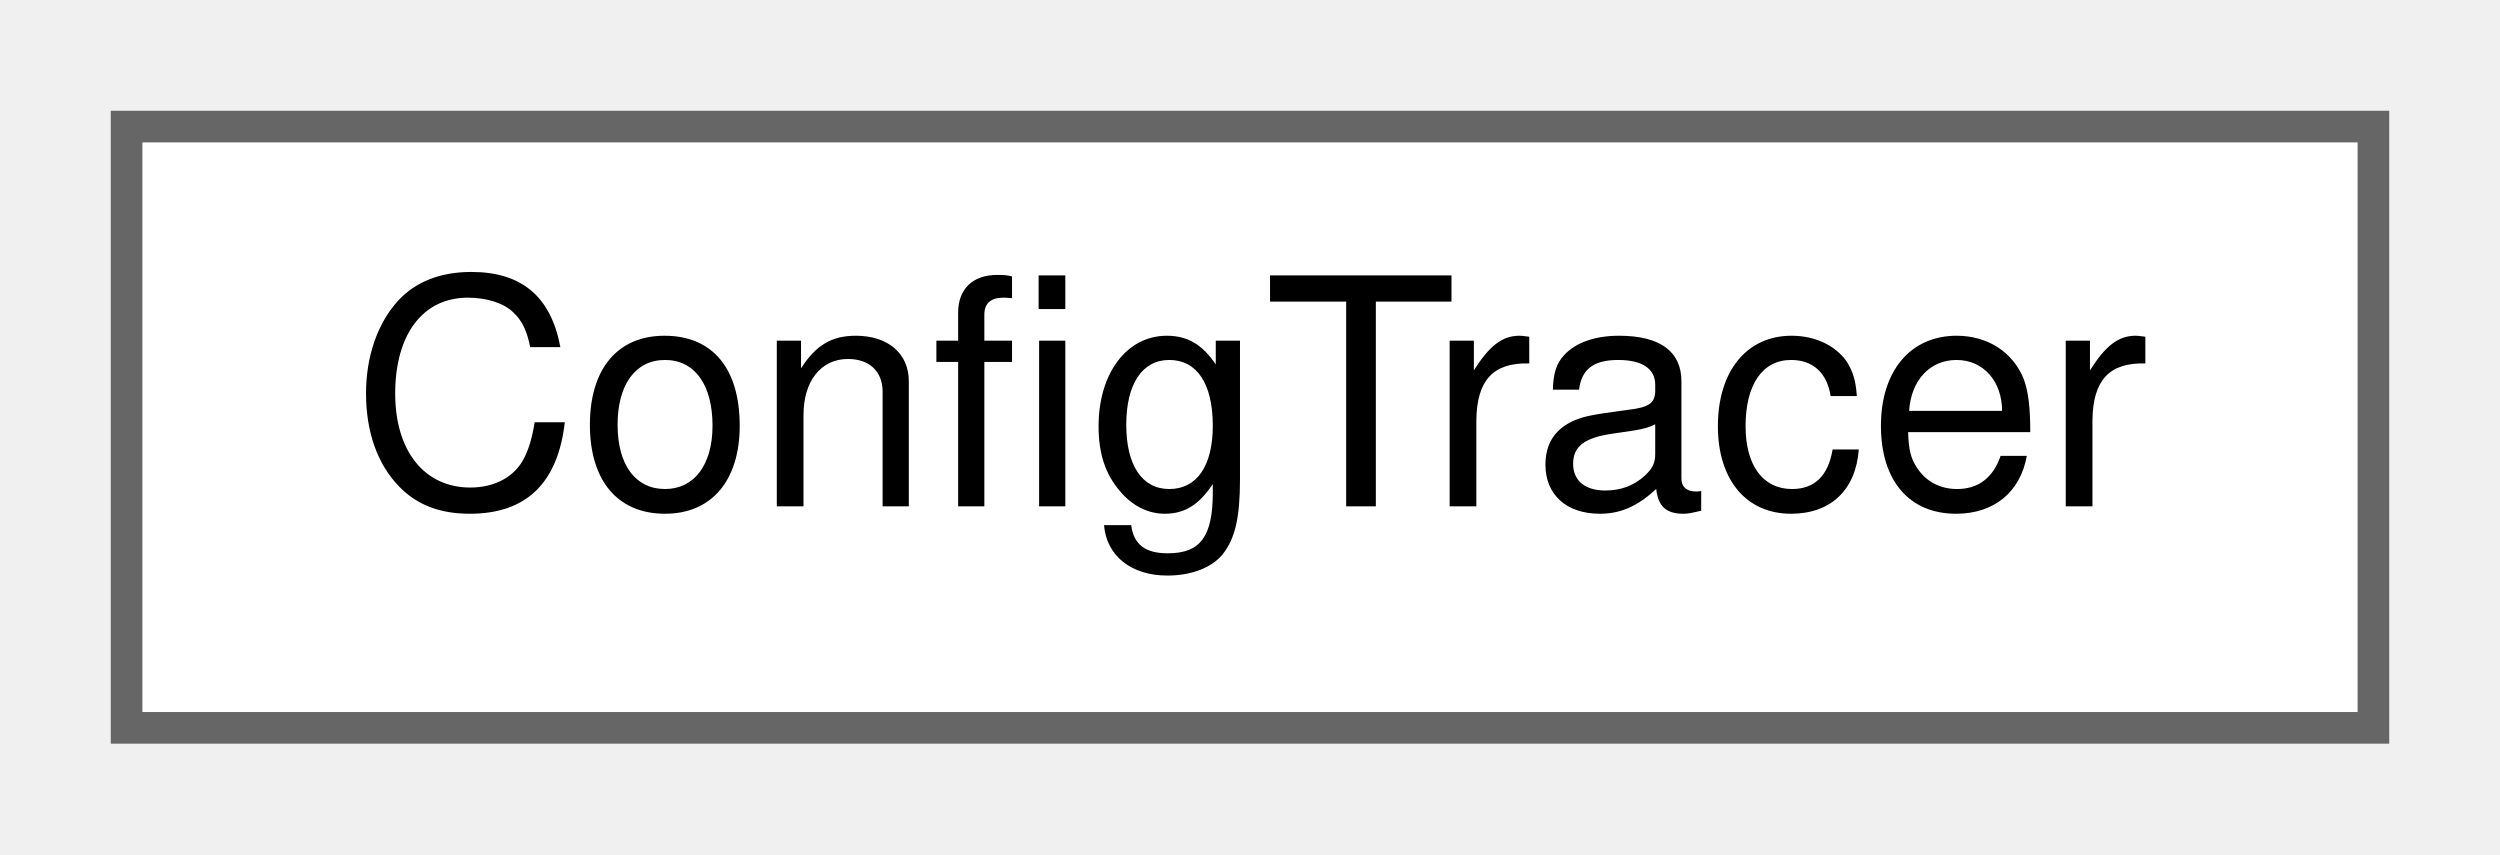
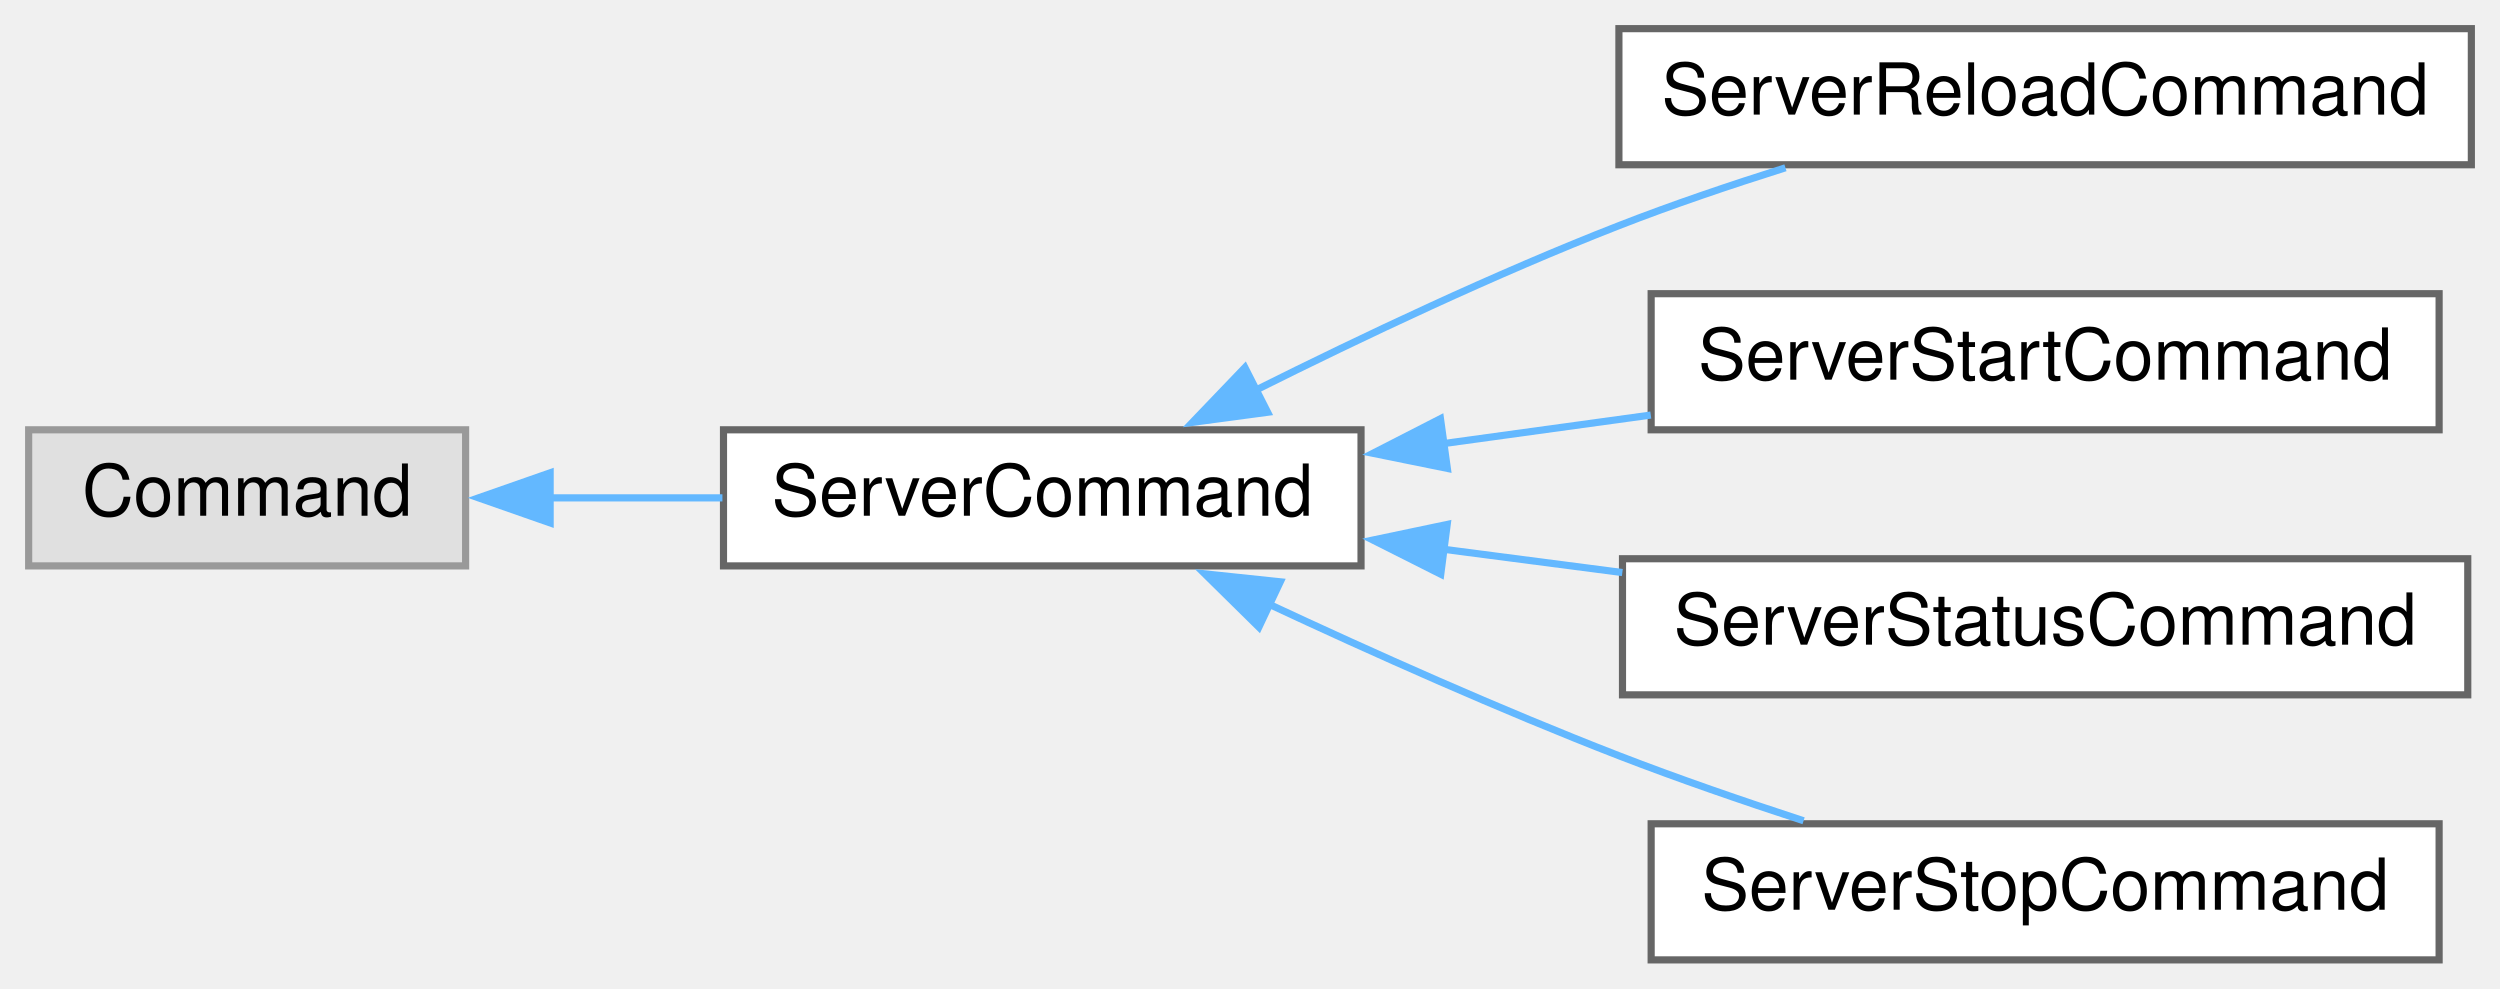
- <svg xmlns="http://www.w3.org/2000/svg" xmlns:xlink="http://www.w3.org/1999/xlink" width="79pt" height="27pt" viewBox="0.00 0.00 79.00 27.00">
-   <g id="graph0" class="graph" transform="scale(1 1) rotate(0) translate(4 23)">
+ <svg xmlns="http://www.w3.org/2000/svg" xmlns:xlink="http://www.w3.org/1999/xlink" width="349pt" height="138pt" viewBox="0.00 0.00 349.00 138.00">
+   <g id="graph0" class="graph" transform="scale(1 1) rotate(0) translate(4 134)">
    <g id="node1" class="node">
      <g id="a_node1">
-         <a xlink:href="class_z_m_1_1_config_1_1_config_tracer.html" target="_top" xlink:title=" ">
-           <polygon fill="white" stroke="#666666" points="71,-19 0,-19 0,0 71,0 71,-19" />
-           <text text-anchor="middle" x="35.5" y="-7" font-family="Helvetica,sans-Serif" font-size="10.00">ConfigTracer</text>
+         <a xlink:title=" ">
+           <polygon fill="#e0e0e0" stroke="#999999" points="61,-74 0,-74 0,-55 61,-55 61,-74" />
+           <text text-anchor="middle" x="30.5" y="-62" font-family="Helvetica,sans-Serif" font-size="10.00">Command</text>
        </a>
      </g>
    </g>
+     <g id="node2" class="node">
+       <g id="a_node2">
+         <a xlink:href="class_z_m_1_1_command_1_1_server_1_1_server_command.html" target="_top" xlink:title=" ">
+           <polygon fill="white" stroke="#666666" points="186,-74 97,-74 97,-55 186,-55 186,-74" />
+           <text text-anchor="middle" x="141.5" y="-62" font-family="Helvetica,sans-Serif" font-size="10.00">ServerCommand</text>
+         </a>
+       </g>
+     </g>
+     <g id="edge1" class="edge">
+       <path fill="none" stroke="#63b8ff" d="M72.54,-64.5C80.48,-64.5 88.83,-64.5 96.85,-64.5" />
+       <polygon fill="#63b8ff" stroke="#63b8ff" points="72.8,-61 62.8,-64.5 72.8,-68 72.8,-61" />
+     </g>
+     <g id="node3" class="node">
+       <g id="a_node3">
+         <a xlink:href="class_z_m_1_1_command_1_1_server_1_1_server_reload_command.html" target="_top" xlink:title=" ">
+           <polygon fill="white" stroke="#666666" points="341,-130 222,-130 222,-111 341,-111 341,-130" />
+           <text text-anchor="middle" x="281.5" y="-118" font-family="Helvetica,sans-Serif" font-size="10.00">ServerReloadCommand</text>
+         </a>
+       </g>
+     </g>
+     <g id="edge2" class="edge">
+       <path fill="none" stroke="#63b8ff" d="M171.23,-79.5C186.15,-86.95 204.8,-95.79 222,-102.5 229.42,-105.4 237.52,-108.14 245.25,-110.58" />
+       <polygon fill="#63b8ff" stroke="#63b8ff" points="172.96,-76.45 162.46,-75.04 169.79,-82.69 172.96,-76.45" />
+     </g>
+     <g id="node4" class="node">
+       <g id="a_node4">
+         <a xlink:href="class_z_m_1_1_command_1_1_server_1_1_server_start_command.html" target="_top" xlink:title=" ">
+           <polygon fill="white" stroke="#666666" points="336.5,-93 226.5,-93 226.5,-74 336.5,-74 336.5,-93" />
+           <text text-anchor="middle" x="281.5" y="-81" font-family="Helvetica,sans-Serif" font-size="10.00">ServerStartCommand</text>
+         </a>
+       </g>
+     </g>
+     <g id="edge3" class="edge">
+       <path fill="none" stroke="#63b8ff" d="M197.54,-72.08C207.07,-73.39 216.96,-74.75 226.45,-76.06" />
+       <polygon fill="#63b8ff" stroke="#63b8ff" points="198.05,-68.61 187.66,-70.72 197.09,-75.55 198.05,-68.61" />
+     </g>
+     <g id="node5" class="node">
+       <g id="a_node5">
+         <a xlink:href="class_z_m_1_1_command_1_1_server_1_1_server_status_command.html" target="_top" xlink:title=" ">
+           <polygon fill="white" stroke="#666666" points="340.5,-56 222.5,-56 222.5,-37 340.5,-37 340.5,-56" />
+           <text text-anchor="middle" x="281.5" y="-44" font-family="Helvetica,sans-Serif" font-size="10.00">ServerStatusCommand</text>
+         </a>
+       </g>
+     </g>
+     <g id="edge4" class="edge">
+       <path fill="none" stroke="#63b8ff" d="M197.53,-57.32C205.73,-56.25 214.21,-55.15 222.48,-54.07" />
+       <polygon fill="#63b8ff" stroke="#63b8ff" points="197.13,-53.84 187.66,-58.61 198.03,-60.79 197.13,-53.84" />
+     </g>
+     <g id="node6" class="node">
+       <g id="a_node6">
+         <a xlink:href="class_z_m_1_1_command_1_1_server_1_1_server_stop_command.html" target="_top" xlink:title=" ">
+           <polygon fill="white" stroke="#666666" points="336.5,-19 226.5,-19 226.5,0 336.5,0 336.5,-19" />
+           <text text-anchor="middle" x="281.5" y="-7" font-family="Helvetica,sans-Serif" font-size="10.00">ServerStopCommand</text>
+         </a>
+       </g>
+     </g>
+     <g id="edge5" class="edge">
+       <path fill="none" stroke="#63b8ff" d="M172.86,-49.79C187.54,-42.93 205.52,-34.89 222,-28.5 230.26,-25.3 239.32,-22.18 247.78,-19.42" />
+       <polygon fill="#63b8ff" stroke="#63b8ff" points="171.74,-46.45 164.19,-53.89 174.73,-52.78 171.74,-46.45" />
+     </g>
  </g>
</svg>
